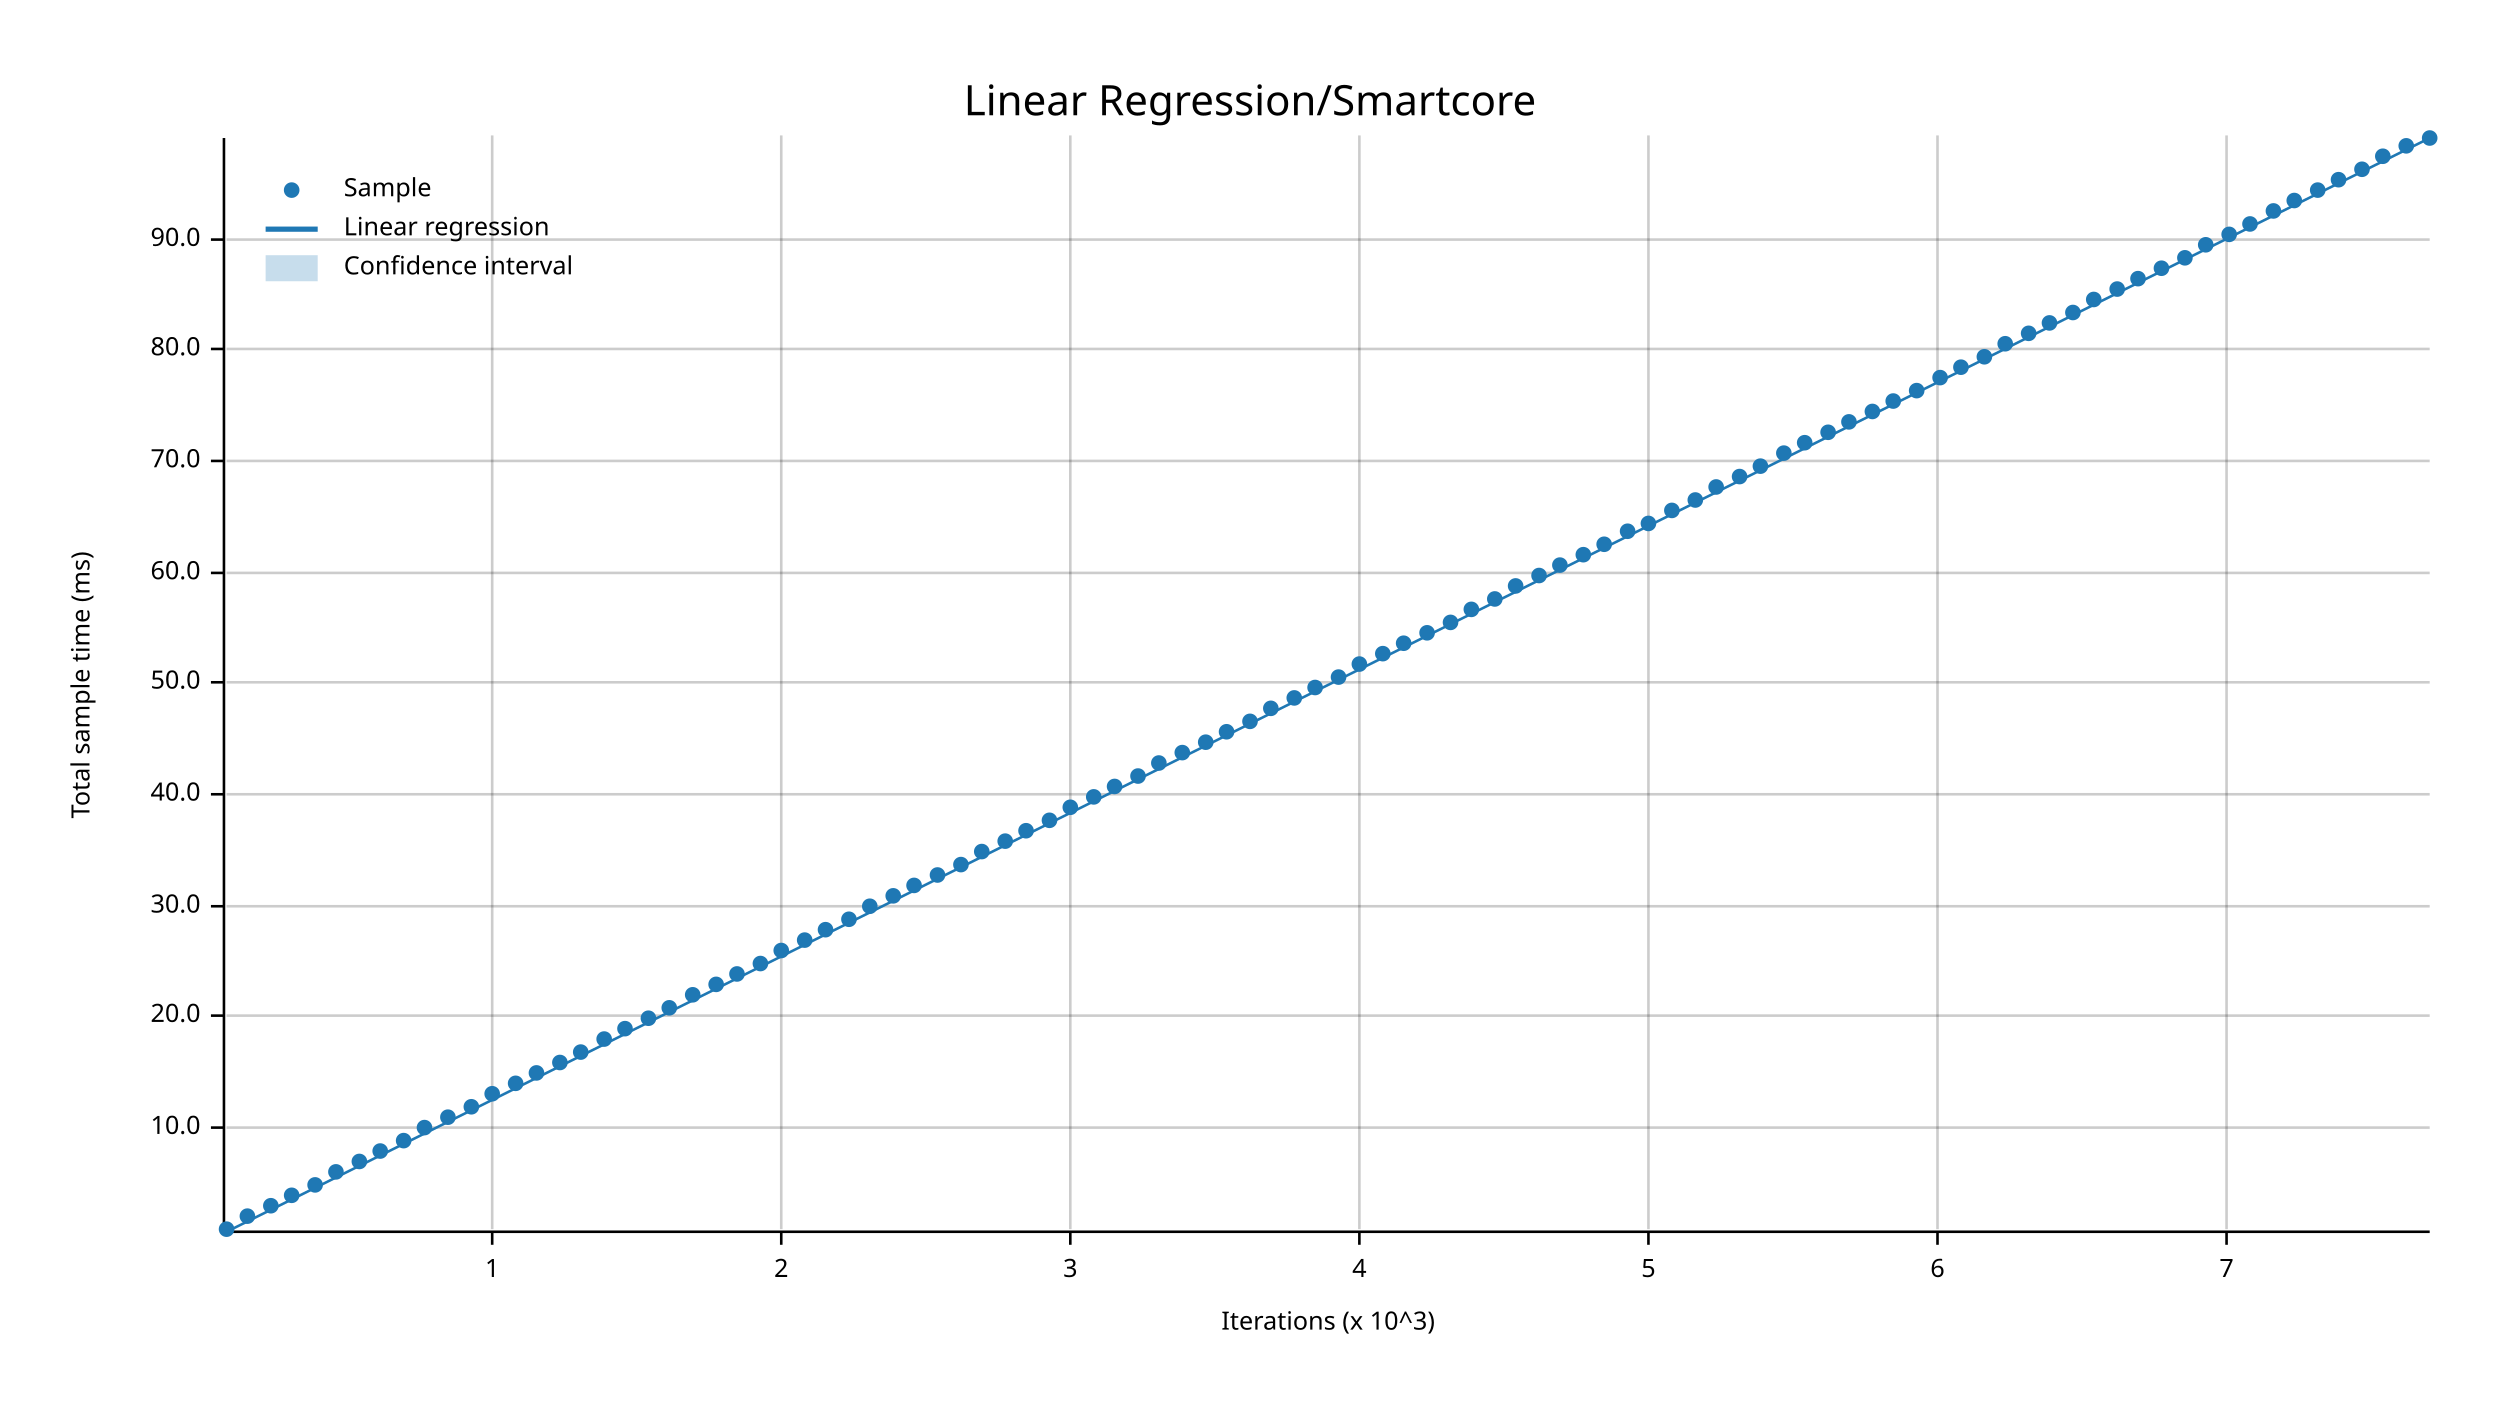
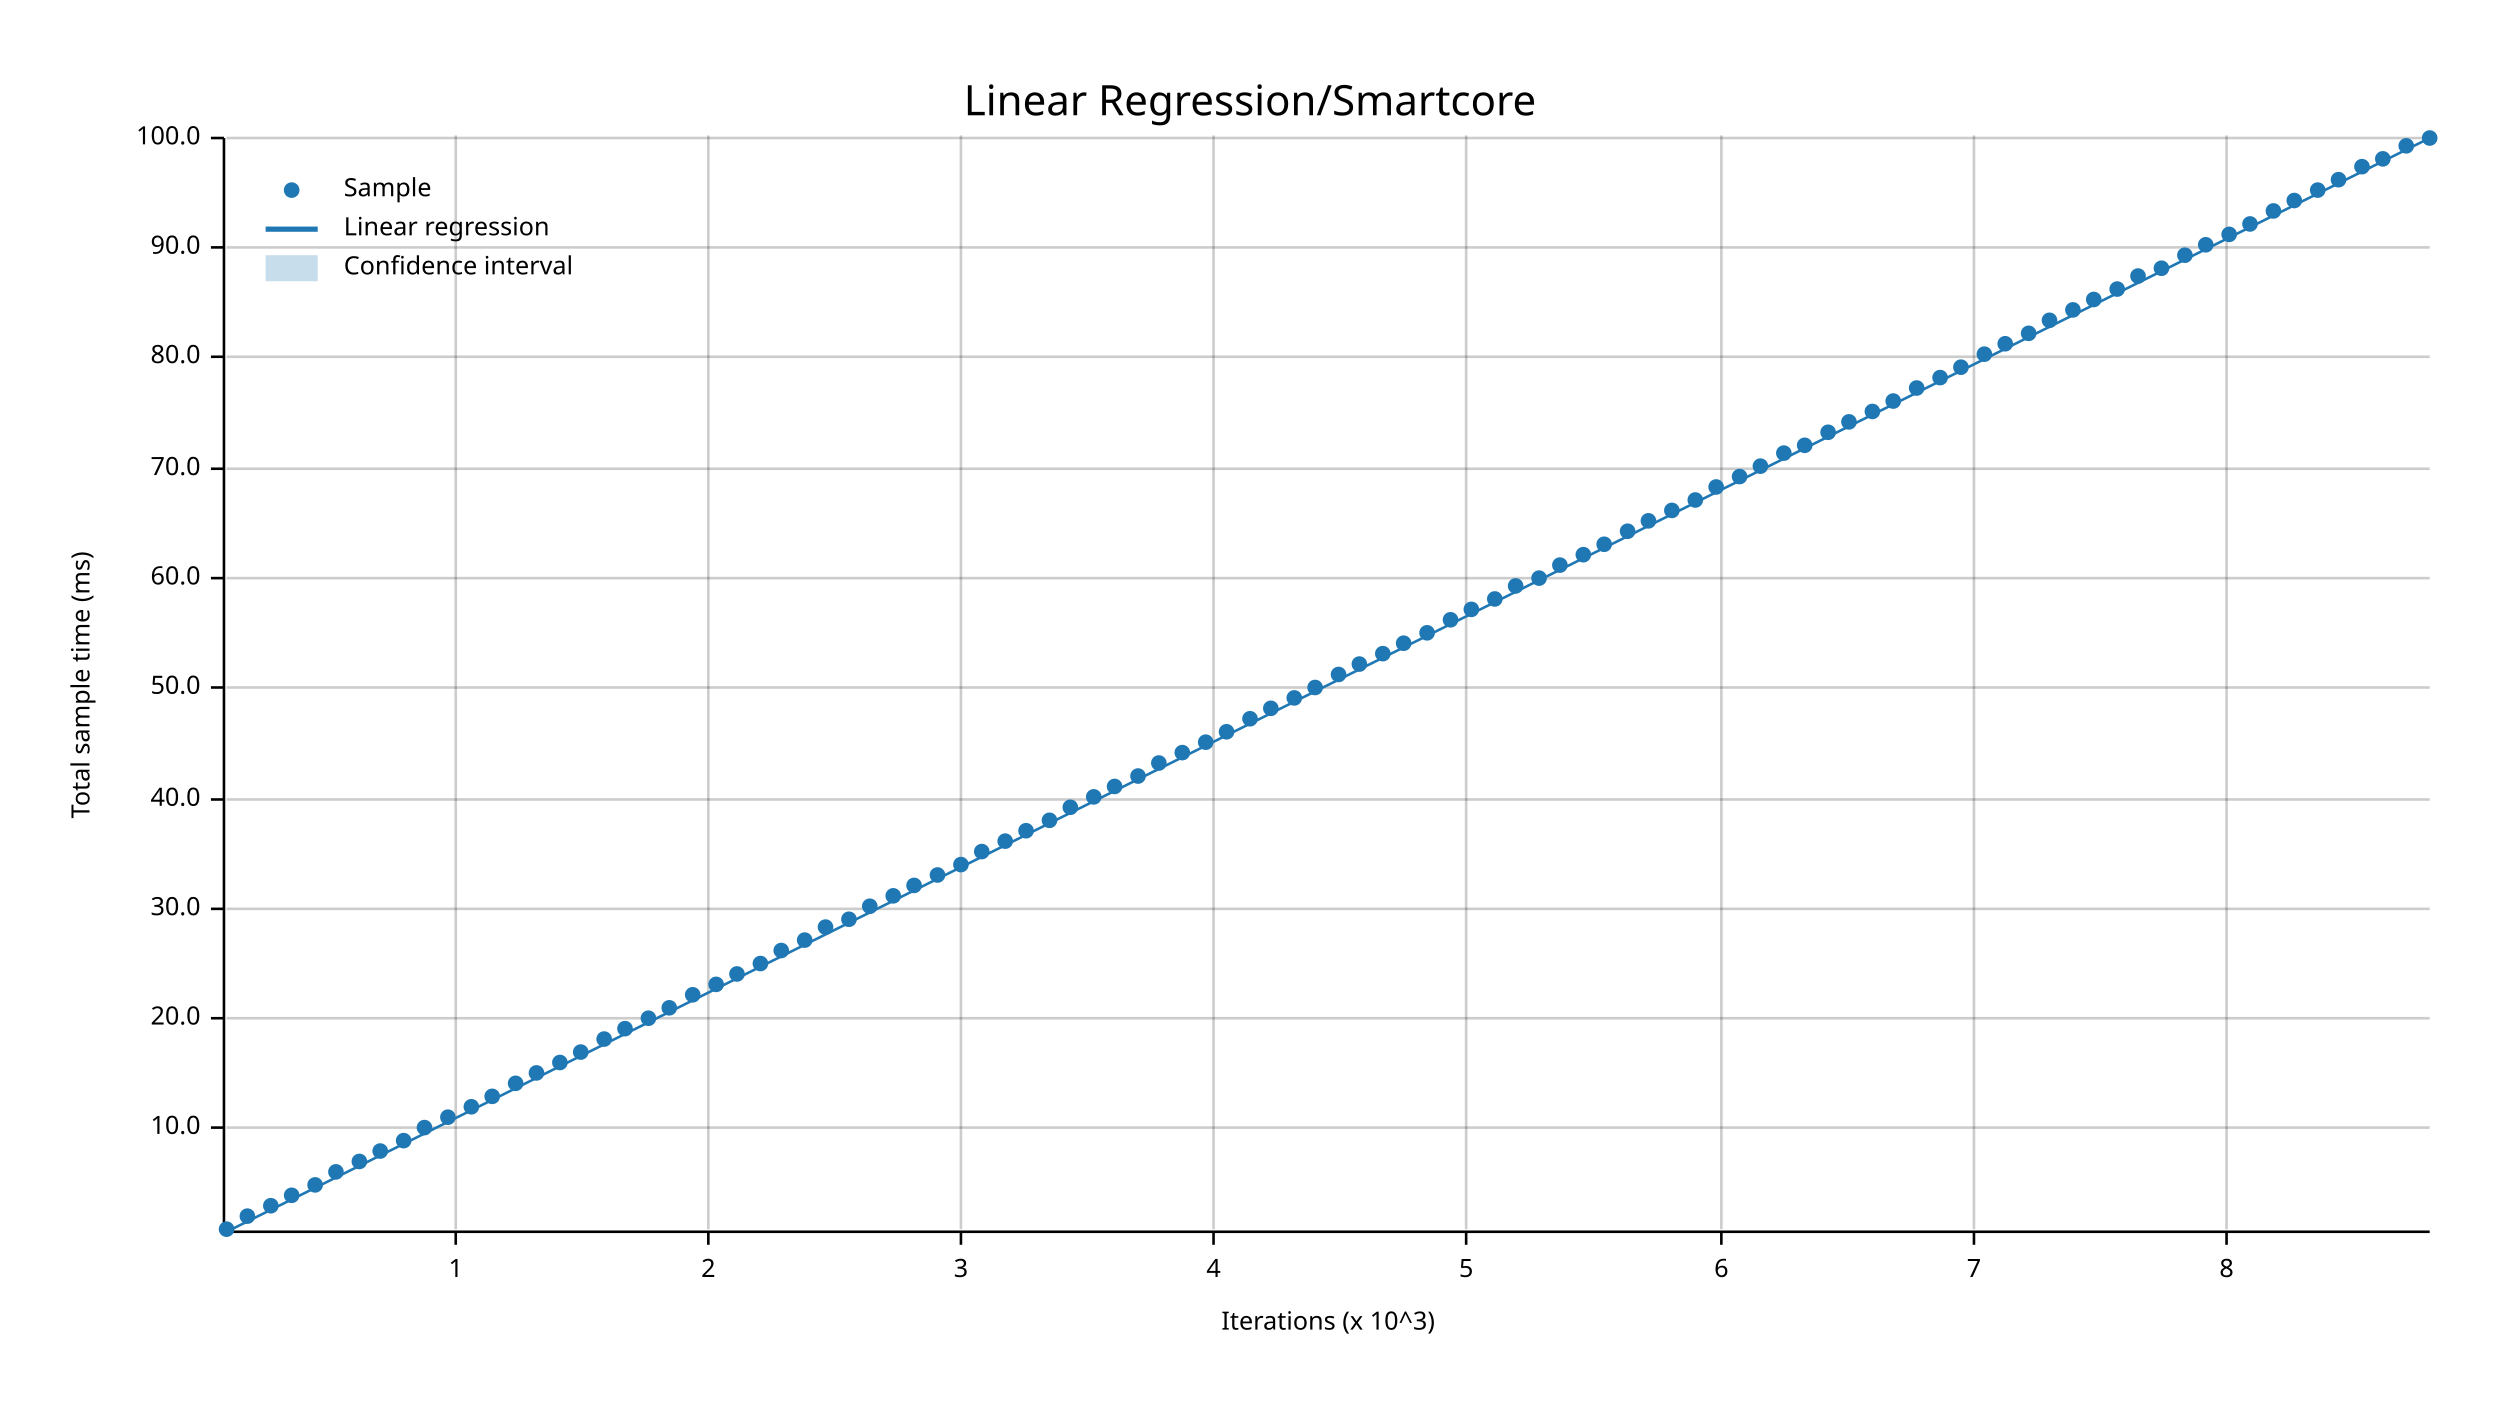
<svg xmlns="http://www.w3.org/2000/svg" width="960" height="540" viewBox="0 0 960 540">
  <text x="480" y="32" dy="0.76em" text-anchor="middle" font-family="sans-serif" font-size="16.129" opacity="1" fill="#000000">
Linear Regression/Smartcore
</text>
  <text x="27" y="263" dy="0.76em" text-anchor="middle" font-family="sans-serif" font-size="9.677" opacity="1" fill="#000000" transform="rotate(270, 27, 263)">
Total sample time (ms)
</text>
  <text x="510" y="513" dy="-0.5ex" text-anchor="middle" font-family="sans-serif" font-size="9.677" opacity="1" fill="#000000">
Iterations (x 10^3)
</text>
-   <line opacity="0.2" stroke="#000000" stroke-width="1" x1="189" y1="472" x2="189" y2="52" />
-   <line opacity="0.2" stroke="#000000" stroke-width="1" x1="300" y1="472" x2="300" y2="52" />
-   <line opacity="0.2" stroke="#000000" stroke-width="1" x1="411" y1="472" x2="411" y2="52" />
-   <line opacity="0.2" stroke="#000000" stroke-width="1" x1="522" y1="472" x2="522" y2="52" />
-   <line opacity="0.2" stroke="#000000" stroke-width="1" x1="633" y1="472" x2="633" y2="52" />
-   <line opacity="0.2" stroke="#000000" stroke-width="1" x1="744" y1="472" x2="744" y2="52" />
+   <line opacity="0.2" stroke="#000000" stroke-width="1" x1="175" y1="472" x2="175" y2="52" />
+   <line opacity="0.2" stroke="#000000" stroke-width="1" x1="272" y1="472" x2="272" y2="52" />
+   <line opacity="0.2" stroke="#000000" stroke-width="1" x1="369" y1="472" x2="369" y2="52" />
+   <line opacity="0.2" stroke="#000000" stroke-width="1" x1="466" y1="472" x2="466" y2="52" />
+   <line opacity="0.2" stroke="#000000" stroke-width="1" x1="563" y1="472" x2="563" y2="52" />
+   <line opacity="0.2" stroke="#000000" stroke-width="1" x1="661" y1="472" x2="661" y2="52" />
+   <line opacity="0.2" stroke="#000000" stroke-width="1" x1="758" y1="472" x2="758" y2="52" />
  <line opacity="0.2" stroke="#000000" stroke-width="1" x1="855" y1="472" x2="855" y2="52" />
  <line opacity="0.2" stroke="#000000" stroke-width="1" x1="87" y1="433" x2="933" y2="433" />
-   <line opacity="0.2" stroke="#000000" stroke-width="1" x1="87" y1="390" x2="933" y2="390" />
-   <line opacity="0.2" stroke="#000000" stroke-width="1" x1="87" y1="348" x2="933" y2="348" />
-   <line opacity="0.2" stroke="#000000" stroke-width="1" x1="87" y1="305" x2="933" y2="305" />
-   <line opacity="0.2" stroke="#000000" stroke-width="1" x1="87" y1="262" x2="933" y2="262" />
-   <line opacity="0.2" stroke="#000000" stroke-width="1" x1="87" y1="220" x2="933" y2="220" />
-   <line opacity="0.2" stroke="#000000" stroke-width="1" x1="87" y1="177" x2="933" y2="177" />
-   <line opacity="0.2" stroke="#000000" stroke-width="1" x1="87" y1="134" x2="933" y2="134" />
-   <line opacity="0.2" stroke="#000000" stroke-width="1" x1="87" y1="92" x2="933" y2="92" />
+   <line opacity="0.2" stroke="#000000" stroke-width="1" x1="87" y1="391" x2="933" y2="391" />
+   <line opacity="0.2" stroke="#000000" stroke-width="1" x1="87" y1="349" x2="933" y2="349" />
+   <line opacity="0.2" stroke="#000000" stroke-width="1" x1="87" y1="307" x2="933" y2="307" />
+   <line opacity="0.2" stroke="#000000" stroke-width="1" x1="87" y1="264" x2="933" y2="264" />
+   <line opacity="0.2" stroke="#000000" stroke-width="1" x1="87" y1="222" x2="933" y2="222" />
+   <line opacity="0.2" stroke="#000000" stroke-width="1" x1="87" y1="180" x2="933" y2="180" />
+   <line opacity="0.2" stroke="#000000" stroke-width="1" x1="87" y1="137" x2="933" y2="137" />
+   <line opacity="0.2" stroke="#000000" stroke-width="1" x1="87" y1="95" x2="933" y2="95" />
+   <line opacity="0.2" stroke="#000000" stroke-width="1" x1="87" y1="53" x2="933" y2="53" />
  <polyline fill="none" opacity="1" stroke="#000000" stroke-width="1" points="86,53 86,473 " />
  <text x="77" y="433" dy="0.5ex" text-anchor="end" font-family="sans-serif" font-size="9.677" opacity="1" fill="#000000">
10.0
</text>
  <polyline fill="none" opacity="1" stroke="#000000" stroke-width="1" points="81,433 86,433 " />
-   <text x="77" y="390" dy="0.5ex" text-anchor="end" font-family="sans-serif" font-size="9.677" opacity="1" fill="#000000">
+   <text x="77" y="391" dy="0.5ex" text-anchor="end" font-family="sans-serif" font-size="9.677" opacity="1" fill="#000000">
20.0
</text>
-   <polyline fill="none" opacity="1" stroke="#000000" stroke-width="1" points="81,390 86,390 " />
-   <text x="77" y="348" dy="0.5ex" text-anchor="end" font-family="sans-serif" font-size="9.677" opacity="1" fill="#000000">
+   <polyline fill="none" opacity="1" stroke="#000000" stroke-width="1" points="81,391 86,391 " />
+   <text x="77" y="349" dy="0.5ex" text-anchor="end" font-family="sans-serif" font-size="9.677" opacity="1" fill="#000000">
30.0
</text>
-   <polyline fill="none" opacity="1" stroke="#000000" stroke-width="1" points="81,348 86,348 " />
-   <text x="77" y="305" dy="0.5ex" text-anchor="end" font-family="sans-serif" font-size="9.677" opacity="1" fill="#000000">
+   <polyline fill="none" opacity="1" stroke="#000000" stroke-width="1" points="81,349 86,349 " />
+   <text x="77" y="307" dy="0.5ex" text-anchor="end" font-family="sans-serif" font-size="9.677" opacity="1" fill="#000000">
40.0
</text>
-   <polyline fill="none" opacity="1" stroke="#000000" stroke-width="1" points="81,305 86,305 " />
-   <text x="77" y="262" dy="0.5ex" text-anchor="end" font-family="sans-serif" font-size="9.677" opacity="1" fill="#000000">
+   <polyline fill="none" opacity="1" stroke="#000000" stroke-width="1" points="81,307 86,307 " />
+   <text x="77" y="264" dy="0.5ex" text-anchor="end" font-family="sans-serif" font-size="9.677" opacity="1" fill="#000000">
50.0
</text>
-   <polyline fill="none" opacity="1" stroke="#000000" stroke-width="1" points="81,262 86,262 " />
-   <text x="77" y="220" dy="0.5ex" text-anchor="end" font-family="sans-serif" font-size="9.677" opacity="1" fill="#000000">
+   <polyline fill="none" opacity="1" stroke="#000000" stroke-width="1" points="81,264 86,264 " />
+   <text x="77" y="222" dy="0.5ex" text-anchor="end" font-family="sans-serif" font-size="9.677" opacity="1" fill="#000000">
60.0
</text>
-   <polyline fill="none" opacity="1" stroke="#000000" stroke-width="1" points="81,220 86,220 " />
-   <text x="77" y="177" dy="0.5ex" text-anchor="end" font-family="sans-serif" font-size="9.677" opacity="1" fill="#000000">
+   <polyline fill="none" opacity="1" stroke="#000000" stroke-width="1" points="81,222 86,222 " />
+   <text x="77" y="180" dy="0.5ex" text-anchor="end" font-family="sans-serif" font-size="9.677" opacity="1" fill="#000000">
70.0
</text>
-   <polyline fill="none" opacity="1" stroke="#000000" stroke-width="1" points="81,177 86,177 " />
-   <text x="77" y="134" dy="0.5ex" text-anchor="end" font-family="sans-serif" font-size="9.677" opacity="1" fill="#000000">
+   <polyline fill="none" opacity="1" stroke="#000000" stroke-width="1" points="81,180 86,180 " />
+   <text x="77" y="137" dy="0.5ex" text-anchor="end" font-family="sans-serif" font-size="9.677" opacity="1" fill="#000000">
80.0
</text>
-   <polyline fill="none" opacity="1" stroke="#000000" stroke-width="1" points="81,134 86,134 " />
-   <text x="77" y="92" dy="0.5ex" text-anchor="end" font-family="sans-serif" font-size="9.677" opacity="1" fill="#000000">
+   <polyline fill="none" opacity="1" stroke="#000000" stroke-width="1" points="81,137 86,137 " />
+   <text x="77" y="95" dy="0.5ex" text-anchor="end" font-family="sans-serif" font-size="9.677" opacity="1" fill="#000000">
90.0
</text>
-   <polyline fill="none" opacity="1" stroke="#000000" stroke-width="1" points="81,92 86,92 " />
+   <polyline fill="none" opacity="1" stroke="#000000" stroke-width="1" points="81,95 86,95 " />
+   <text x="77" y="53" dy="0.5ex" text-anchor="end" font-family="sans-serif" font-size="9.677" opacity="1" fill="#000000">
+ 100.0
+ </text>
+   <polyline fill="none" opacity="1" stroke="#000000" stroke-width="1" points="81,53 86,53 " />
  <polyline fill="none" opacity="1" stroke="#000000" stroke-width="1" points="87,473 933,473 " />
-   <text x="189" y="483" dy="0.76em" text-anchor="middle" font-family="sans-serif" font-size="9.677" opacity="1" fill="#000000">
+   <text x="175" y="483" dy="0.76em" text-anchor="middle" font-family="sans-serif" font-size="9.677" opacity="1" fill="#000000">
1
</text>
-   <polyline fill="none" opacity="1" stroke="#000000" stroke-width="1" points="189,473 189,478 " />
-   <text x="300" y="483" dy="0.76em" text-anchor="middle" font-family="sans-serif" font-size="9.677" opacity="1" fill="#000000">
+   <polyline fill="none" opacity="1" stroke="#000000" stroke-width="1" points="175,473 175,478 " />
+   <text x="272" y="483" dy="0.76em" text-anchor="middle" font-family="sans-serif" font-size="9.677" opacity="1" fill="#000000">
2
</text>
-   <polyline fill="none" opacity="1" stroke="#000000" stroke-width="1" points="300,473 300,478 " />
-   <text x="411" y="483" dy="0.76em" text-anchor="middle" font-family="sans-serif" font-size="9.677" opacity="1" fill="#000000">
+   <polyline fill="none" opacity="1" stroke="#000000" stroke-width="1" points="272,473 272,478 " />
+   <text x="369" y="483" dy="0.76em" text-anchor="middle" font-family="sans-serif" font-size="9.677" opacity="1" fill="#000000">
3
</text>
-   <polyline fill="none" opacity="1" stroke="#000000" stroke-width="1" points="411,473 411,478 " />
-   <text x="522" y="483" dy="0.76em" text-anchor="middle" font-family="sans-serif" font-size="9.677" opacity="1" fill="#000000">
+   <polyline fill="none" opacity="1" stroke="#000000" stroke-width="1" points="369,473 369,478 " />
+   <text x="466" y="483" dy="0.76em" text-anchor="middle" font-family="sans-serif" font-size="9.677" opacity="1" fill="#000000">
4
</text>
-   <polyline fill="none" opacity="1" stroke="#000000" stroke-width="1" points="522,473 522,478 " />
-   <text x="633" y="483" dy="0.76em" text-anchor="middle" font-family="sans-serif" font-size="9.677" opacity="1" fill="#000000">
+   <polyline fill="none" opacity="1" stroke="#000000" stroke-width="1" points="466,473 466,478 " />
+   <text x="563" y="483" dy="0.76em" text-anchor="middle" font-family="sans-serif" font-size="9.677" opacity="1" fill="#000000">
5
</text>
-   <polyline fill="none" opacity="1" stroke="#000000" stroke-width="1" points="633,473 633,478 " />
-   <text x="744" y="483" dy="0.76em" text-anchor="middle" font-family="sans-serif" font-size="9.677" opacity="1" fill="#000000">
+   <polyline fill="none" opacity="1" stroke="#000000" stroke-width="1" points="563,473 563,478 " />
+   <text x="661" y="483" dy="0.76em" text-anchor="middle" font-family="sans-serif" font-size="9.677" opacity="1" fill="#000000">
6
</text>
-   <polyline fill="none" opacity="1" stroke="#000000" stroke-width="1" points="744,473 744,478 " />
+   <polyline fill="none" opacity="1" stroke="#000000" stroke-width="1" points="661,473 661,478 " />
+   <text x="758" y="483" dy="0.76em" text-anchor="middle" font-family="sans-serif" font-size="9.677" opacity="1" fill="#000000">
+ 7
+ </text>
+   <polyline fill="none" opacity="1" stroke="#000000" stroke-width="1" points="758,473 758,478 " />
  <text x="855" y="483" dy="0.76em" text-anchor="middle" font-family="sans-serif" font-size="9.677" opacity="1" fill="#000000">
- 7
+ 8
</text>
  <polyline fill="none" opacity="1" stroke="#000000" stroke-width="1" points="855,473 855,478 " />
  <circle cx="87" cy="472" r="3" opacity="1" fill="#1F78B4" stroke="none" stroke-width="1" />
  <circle cx="95" cy="467" r="3" opacity="1" fill="#1F78B4" stroke="none" stroke-width="1" />
  <circle cx="104" cy="463" r="3" opacity="1" fill="#1F78B4" stroke="none" stroke-width="1" />
  <circle cx="112" cy="459" r="3" opacity="1" fill="#1F78B4" stroke="none" stroke-width="1" />
  <circle cx="121" cy="455" r="3" opacity="1" fill="#1F78B4" stroke="none" stroke-width="1" />
  <circle cx="129" cy="450" r="3" opacity="1" fill="#1F78B4" stroke="none" stroke-width="1" />
  <circle cx="138" cy="446" r="3" opacity="1" fill="#1F78B4" stroke="none" stroke-width="1" />
  <circle cx="146" cy="442" r="3" opacity="1" fill="#1F78B4" stroke="none" stroke-width="1" />
  <circle cx="155" cy="438" r="3" opacity="1" fill="#1F78B4" stroke="none" stroke-width="1" />
  <circle cx="163" cy="433" r="3" opacity="1" fill="#1F78B4" stroke="none" stroke-width="1" />
  <circle cx="172" cy="429" r="3" opacity="1" fill="#1F78B4" stroke="none" stroke-width="1" />
  <circle cx="181" cy="425" r="3" opacity="1" fill="#1F78B4" stroke="none" stroke-width="1" />
-   <circle cx="189" cy="420" r="3" opacity="1" fill="#1F78B4" stroke="none" stroke-width="1" />
+   <circle cx="189" cy="421" r="3" opacity="1" fill="#1F78B4" stroke="none" stroke-width="1" />
  <circle cx="198" cy="416" r="3" opacity="1" fill="#1F78B4" stroke="none" stroke-width="1" />
  <circle cx="206" cy="412" r="3" opacity="1" fill="#1F78B4" stroke="none" stroke-width="1" />
  <circle cx="215" cy="408" r="3" opacity="1" fill="#1F78B4" stroke="none" stroke-width="1" />
  <circle cx="223" cy="404" r="3" opacity="1" fill="#1F78B4" stroke="none" stroke-width="1" />
  <circle cx="232" cy="399" r="3" opacity="1" fill="#1F78B4" stroke="none" stroke-width="1" />
  <circle cx="240" cy="395" r="3" opacity="1" fill="#1F78B4" stroke="none" stroke-width="1" />
  <circle cx="249" cy="391" r="3" opacity="1" fill="#1F78B4" stroke="none" stroke-width="1" />
  <circle cx="257" cy="387" r="3" opacity="1" fill="#1F78B4" stroke="none" stroke-width="1" />
  <circle cx="266" cy="382" r="3" opacity="1" fill="#1F78B4" stroke="none" stroke-width="1" />
  <circle cx="275" cy="378" r="3" opacity="1" fill="#1F78B4" stroke="none" stroke-width="1" />
  <circle cx="283" cy="374" r="3" opacity="1" fill="#1F78B4" stroke="none" stroke-width="1" />
  <circle cx="292" cy="370" r="3" opacity="1" fill="#1F78B4" stroke="none" stroke-width="1" />
  <circle cx="300" cy="365" r="3" opacity="1" fill="#1F78B4" stroke="none" stroke-width="1" />
  <circle cx="309" cy="361" r="3" opacity="1" fill="#1F78B4" stroke="none" stroke-width="1" />
-   <circle cx="317" cy="357" r="3" opacity="1" fill="#1F78B4" stroke="none" stroke-width="1" />
+   <circle cx="317" cy="356" r="3" opacity="1" fill="#1F78B4" stroke="none" stroke-width="1" />
  <circle cx="326" cy="353" r="3" opacity="1" fill="#1F78B4" stroke="none" stroke-width="1" />
  <circle cx="334" cy="348" r="3" opacity="1" fill="#1F78B4" stroke="none" stroke-width="1" />
  <circle cx="343" cy="344" r="3" opacity="1" fill="#1F78B4" stroke="none" stroke-width="1" />
  <circle cx="351" cy="340" r="3" opacity="1" fill="#1F78B4" stroke="none" stroke-width="1" />
  <circle cx="360" cy="336" r="3" opacity="1" fill="#1F78B4" stroke="none" stroke-width="1" />
  <circle cx="369" cy="332" r="3" opacity="1" fill="#1F78B4" stroke="none" stroke-width="1" />
  <circle cx="377" cy="327" r="3" opacity="1" fill="#1F78B4" stroke="none" stroke-width="1" />
  <circle cx="386" cy="323" r="3" opacity="1" fill="#1F78B4" stroke="none" stroke-width="1" />
  <circle cx="394" cy="319" r="3" opacity="1" fill="#1F78B4" stroke="none" stroke-width="1" />
  <circle cx="403" cy="315" r="3" opacity="1" fill="#1F78B4" stroke="none" stroke-width="1" />
  <circle cx="411" cy="310" r="3" opacity="1" fill="#1F78B4" stroke="none" stroke-width="1" />
  <circle cx="420" cy="306" r="3" opacity="1" fill="#1F78B4" stroke="none" stroke-width="1" />
  <circle cx="428" cy="302" r="3" opacity="1" fill="#1F78B4" stroke="none" stroke-width="1" />
  <circle cx="437" cy="298" r="3" opacity="1" fill="#1F78B4" stroke="none" stroke-width="1" />
  <circle cx="445" cy="293" r="3" opacity="1" fill="#1F78B4" stroke="none" stroke-width="1" />
  <circle cx="454" cy="289" r="3" opacity="1" fill="#1F78B4" stroke="none" stroke-width="1" />
  <circle cx="463" cy="285" r="3" opacity="1" fill="#1F78B4" stroke="none" stroke-width="1" />
  <circle cx="471" cy="281" r="3" opacity="1" fill="#1F78B4" stroke="none" stroke-width="1" />
-   <circle cx="480" cy="277" r="3" opacity="1" fill="#1F78B4" stroke="none" stroke-width="1" />
+   <circle cx="480" cy="276" r="3" opacity="1" fill="#1F78B4" stroke="none" stroke-width="1" />
  <circle cx="488" cy="272" r="3" opacity="1" fill="#1F78B4" stroke="none" stroke-width="1" />
  <circle cx="497" cy="268" r="3" opacity="1" fill="#1F78B4" stroke="none" stroke-width="1" />
  <circle cx="505" cy="264" r="3" opacity="1" fill="#1F78B4" stroke="none" stroke-width="1" />
-   <circle cx="514" cy="260" r="3" opacity="1" fill="#1F78B4" stroke="none" stroke-width="1" />
+   <circle cx="514" cy="259" r="3" opacity="1" fill="#1F78B4" stroke="none" stroke-width="1" />
  <circle cx="522" cy="255" r="3" opacity="1" fill="#1F78B4" stroke="none" stroke-width="1" />
  <circle cx="531" cy="251" r="3" opacity="1" fill="#1F78B4" stroke="none" stroke-width="1" />
  <circle cx="539" cy="247" r="3" opacity="1" fill="#1F78B4" stroke="none" stroke-width="1" />
  <circle cx="548" cy="243" r="3" opacity="1" fill="#1F78B4" stroke="none" stroke-width="1" />
-   <circle cx="557" cy="239" r="3" opacity="1" fill="#1F78B4" stroke="none" stroke-width="1" />
+   <circle cx="557" cy="238" r="3" opacity="1" fill="#1F78B4" stroke="none" stroke-width="1" />
  <circle cx="565" cy="234" r="3" opacity="1" fill="#1F78B4" stroke="none" stroke-width="1" />
  <circle cx="574" cy="230" r="3" opacity="1" fill="#1F78B4" stroke="none" stroke-width="1" />
  <circle cx="582" cy="225" r="3" opacity="1" fill="#1F78B4" stroke="none" stroke-width="1" />
-   <circle cx="591" cy="221" r="3" opacity="1" fill="#1F78B4" stroke="none" stroke-width="1" />
+   <circle cx="591" cy="222" r="3" opacity="1" fill="#1F78B4" stroke="none" stroke-width="1" />
  <circle cx="599" cy="217" r="3" opacity="1" fill="#1F78B4" stroke="none" stroke-width="1" />
  <circle cx="608" cy="213" r="3" opacity="1" fill="#1F78B4" stroke="none" stroke-width="1" />
  <circle cx="616" cy="209" r="3" opacity="1" fill="#1F78B4" stroke="none" stroke-width="1" />
  <circle cx="625" cy="204" r="3" opacity="1" fill="#1F78B4" stroke="none" stroke-width="1" />
-   <circle cx="633" cy="201" r="3" opacity="1" fill="#1F78B4" stroke="none" stroke-width="1" />
+   <circle cx="633" cy="200" r="3" opacity="1" fill="#1F78B4" stroke="none" stroke-width="1" />
  <circle cx="642" cy="196" r="3" opacity="1" fill="#1F78B4" stroke="none" stroke-width="1" />
  <circle cx="651" cy="192" r="3" opacity="1" fill="#1F78B4" stroke="none" stroke-width="1" />
  <circle cx="659" cy="187" r="3" opacity="1" fill="#1F78B4" stroke="none" stroke-width="1" />
  <circle cx="668" cy="183" r="3" opacity="1" fill="#1F78B4" stroke="none" stroke-width="1" />
  <circle cx="676" cy="179" r="3" opacity="1" fill="#1F78B4" stroke="none" stroke-width="1" />
  <circle cx="685" cy="174" r="3" opacity="1" fill="#1F78B4" stroke="none" stroke-width="1" />
-   <circle cx="693" cy="170" r="3" opacity="1" fill="#1F78B4" stroke="none" stroke-width="1" />
+   <circle cx="693" cy="171" r="3" opacity="1" fill="#1F78B4" stroke="none" stroke-width="1" />
  <circle cx="702" cy="166" r="3" opacity="1" fill="#1F78B4" stroke="none" stroke-width="1" />
  <circle cx="710" cy="162" r="3" opacity="1" fill="#1F78B4" stroke="none" stroke-width="1" />
  <circle cx="719" cy="158" r="3" opacity="1" fill="#1F78B4" stroke="none" stroke-width="1" />
  <circle cx="727" cy="154" r="3" opacity="1" fill="#1F78B4" stroke="none" stroke-width="1" />
-   <circle cx="736" cy="150" r="3" opacity="1" fill="#1F78B4" stroke="none" stroke-width="1" />
+   <circle cx="736" cy="149" r="3" opacity="1" fill="#1F78B4" stroke="none" stroke-width="1" />
  <circle cx="745" cy="145" r="3" opacity="1" fill="#1F78B4" stroke="none" stroke-width="1" />
  <circle cx="753" cy="141" r="3" opacity="1" fill="#1F78B4" stroke="none" stroke-width="1" />
-   <circle cx="762" cy="137" r="3" opacity="1" fill="#1F78B4" stroke="none" stroke-width="1" />
+   <circle cx="762" cy="136" r="3" opacity="1" fill="#1F78B4" stroke="none" stroke-width="1" />
  <circle cx="770" cy="132" r="3" opacity="1" fill="#1F78B4" stroke="none" stroke-width="1" />
  <circle cx="779" cy="128" r="3" opacity="1" fill="#1F78B4" stroke="none" stroke-width="1" />
-   <circle cx="787" cy="124" r="3" opacity="1" fill="#1F78B4" stroke="none" stroke-width="1" />
-   <circle cx="796" cy="120" r="3" opacity="1" fill="#1F78B4" stroke="none" stroke-width="1" />
+   <circle cx="787" cy="123" r="3" opacity="1" fill="#1F78B4" stroke="none" stroke-width="1" />
+   <circle cx="796" cy="119" r="3" opacity="1" fill="#1F78B4" stroke="none" stroke-width="1" />
  <circle cx="804" cy="115" r="3" opacity="1" fill="#1F78B4" stroke="none" stroke-width="1" />
  <circle cx="813" cy="111" r="3" opacity="1" fill="#1F78B4" stroke="none" stroke-width="1" />
-   <circle cx="821" cy="107" r="3" opacity="1" fill="#1F78B4" stroke="none" stroke-width="1" />
+   <circle cx="821" cy="106" r="3" opacity="1" fill="#1F78B4" stroke="none" stroke-width="1" />
  <circle cx="830" cy="103" r="3" opacity="1" fill="#1F78B4" stroke="none" stroke-width="1" />
-   <circle cx="839" cy="99" r="3" opacity="1" fill="#1F78B4" stroke="none" stroke-width="1" />
+   <circle cx="839" cy="98" r="3" opacity="1" fill="#1F78B4" stroke="none" stroke-width="1" />
  <circle cx="847" cy="94" r="3" opacity="1" fill="#1F78B4" stroke="none" stroke-width="1" />
  <circle cx="856" cy="90" r="3" opacity="1" fill="#1F78B4" stroke="none" stroke-width="1" />
  <circle cx="864" cy="86" r="3" opacity="1" fill="#1F78B4" stroke="none" stroke-width="1" />
  <circle cx="873" cy="81" r="3" opacity="1" fill="#1F78B4" stroke="none" stroke-width="1" />
  <circle cx="881" cy="77" r="3" opacity="1" fill="#1F78B4" stroke="none" stroke-width="1" />
  <circle cx="890" cy="73" r="3" opacity="1" fill="#1F78B4" stroke="none" stroke-width="1" />
  <circle cx="898" cy="69" r="3" opacity="1" fill="#1F78B4" stroke="none" stroke-width="1" />
-   <circle cx="907" cy="65" r="3" opacity="1" fill="#1F78B4" stroke="none" stroke-width="1" />
-   <circle cx="915" cy="60" r="3" opacity="1" fill="#1F78B4" stroke="none" stroke-width="1" />
+   <circle cx="907" cy="64" r="3" opacity="1" fill="#1F78B4" stroke="none" stroke-width="1" />
+   <circle cx="915" cy="61" r="3" opacity="1" fill="#1F78B4" stroke="none" stroke-width="1" />
  <circle cx="924" cy="56" r="3" opacity="1" fill="#1F78B4" stroke="none" stroke-width="1" />
  <circle cx="933" cy="53" r="3" opacity="1" fill="#1F78B4" stroke="none" stroke-width="1" />
  <polyline fill="none" opacity="1" stroke="#1F78B4" stroke-width="1" points="87,473 933,53 " />
  <polygon opacity="0.25" fill="#1F78B4" points="87,473 933,53 933,53 " />
  <text x="132" y="68" dy="0.76em" text-anchor="start" font-family="sans-serif" font-size="9.677" opacity="1" fill="#000000">
Sample
</text>
  <text x="132" y="83" dy="0.76em" text-anchor="start" font-family="sans-serif" font-size="9.677" opacity="1" fill="#000000">
Linear regression
</text>
  <text x="132" y="98" dy="0.76em" text-anchor="start" font-family="sans-serif" font-size="9.677" opacity="1" fill="#000000">
Confidence interval
</text>
  <circle cx="112" cy="73" r="3" opacity="1" fill="#1F78B4" stroke="none" stroke-width="1" />
  <polyline fill="none" opacity="1" stroke="#1F78B4" stroke-width="2" points="102,88 122,88 " />
  <rect x="102" y="98" width="20" height="10" opacity="0.25" fill="#1F78B4" stroke="none" />
</svg>
